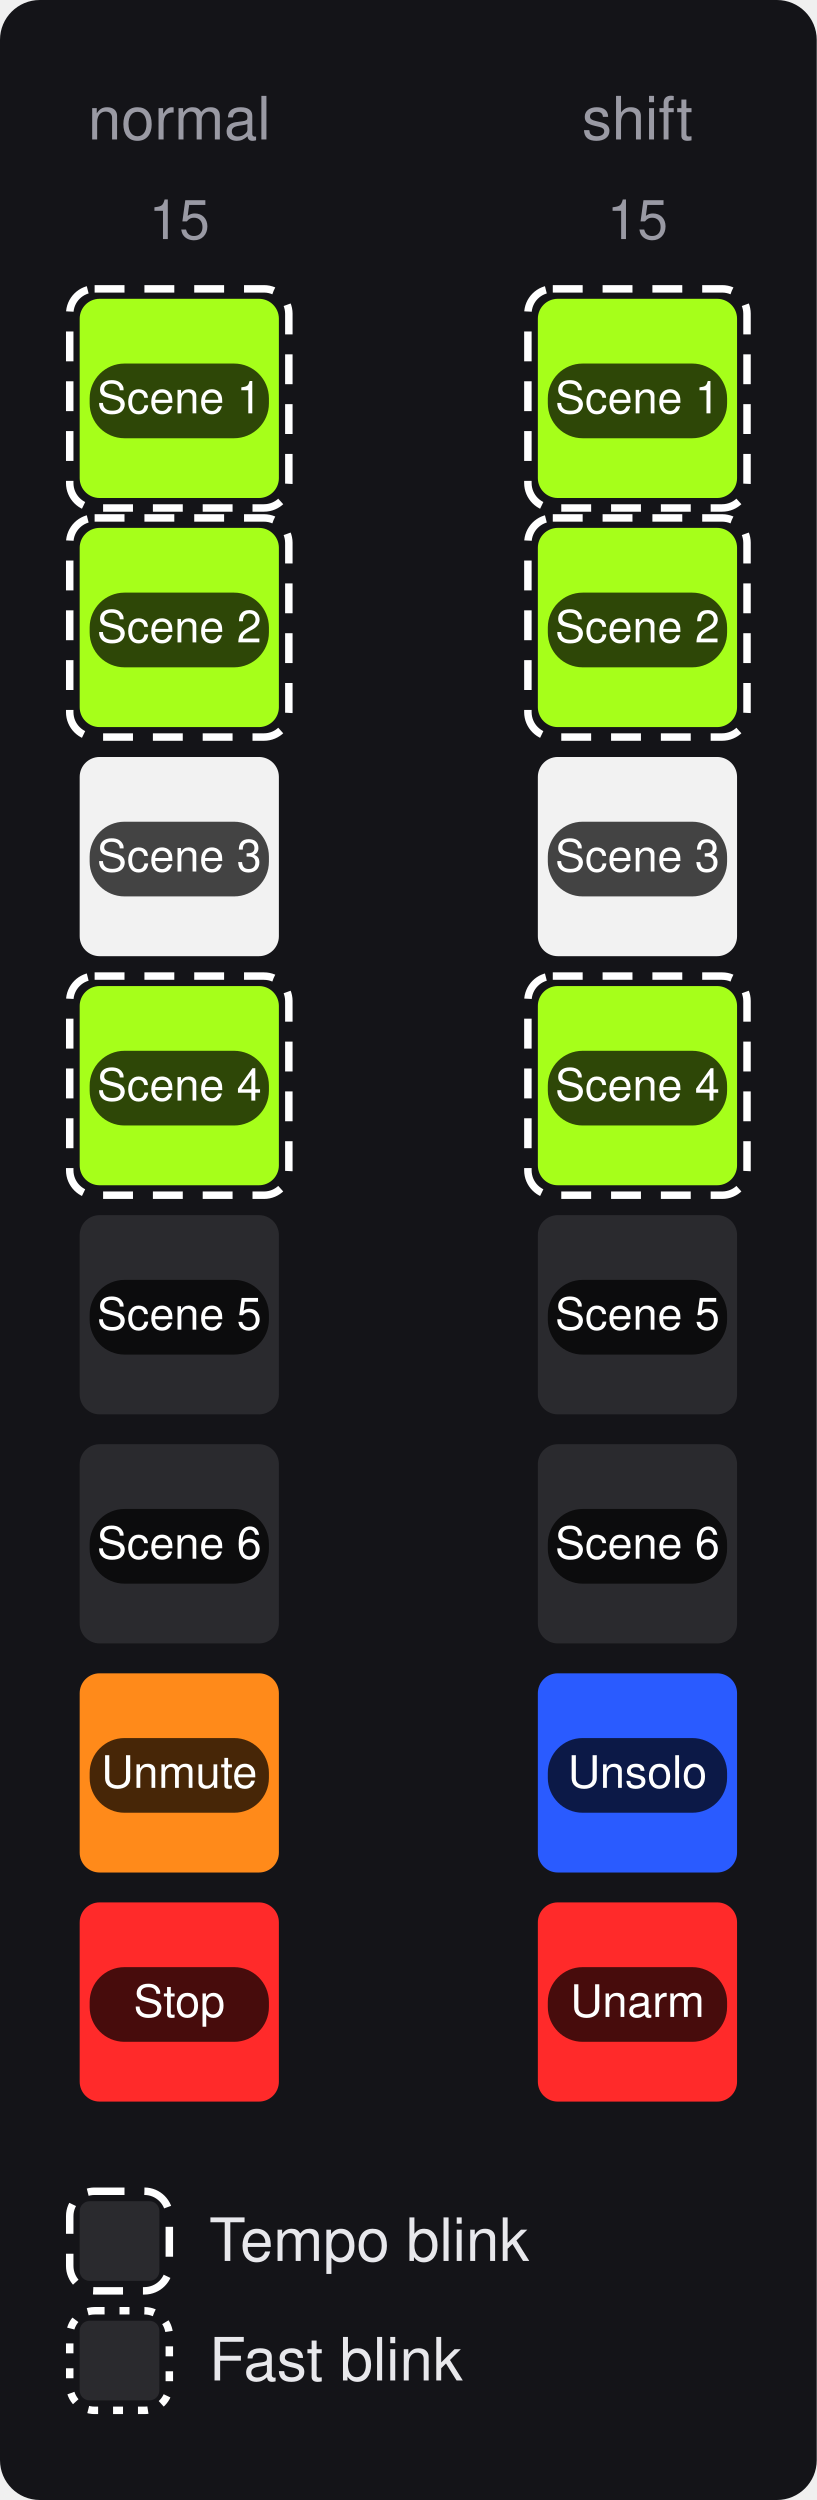
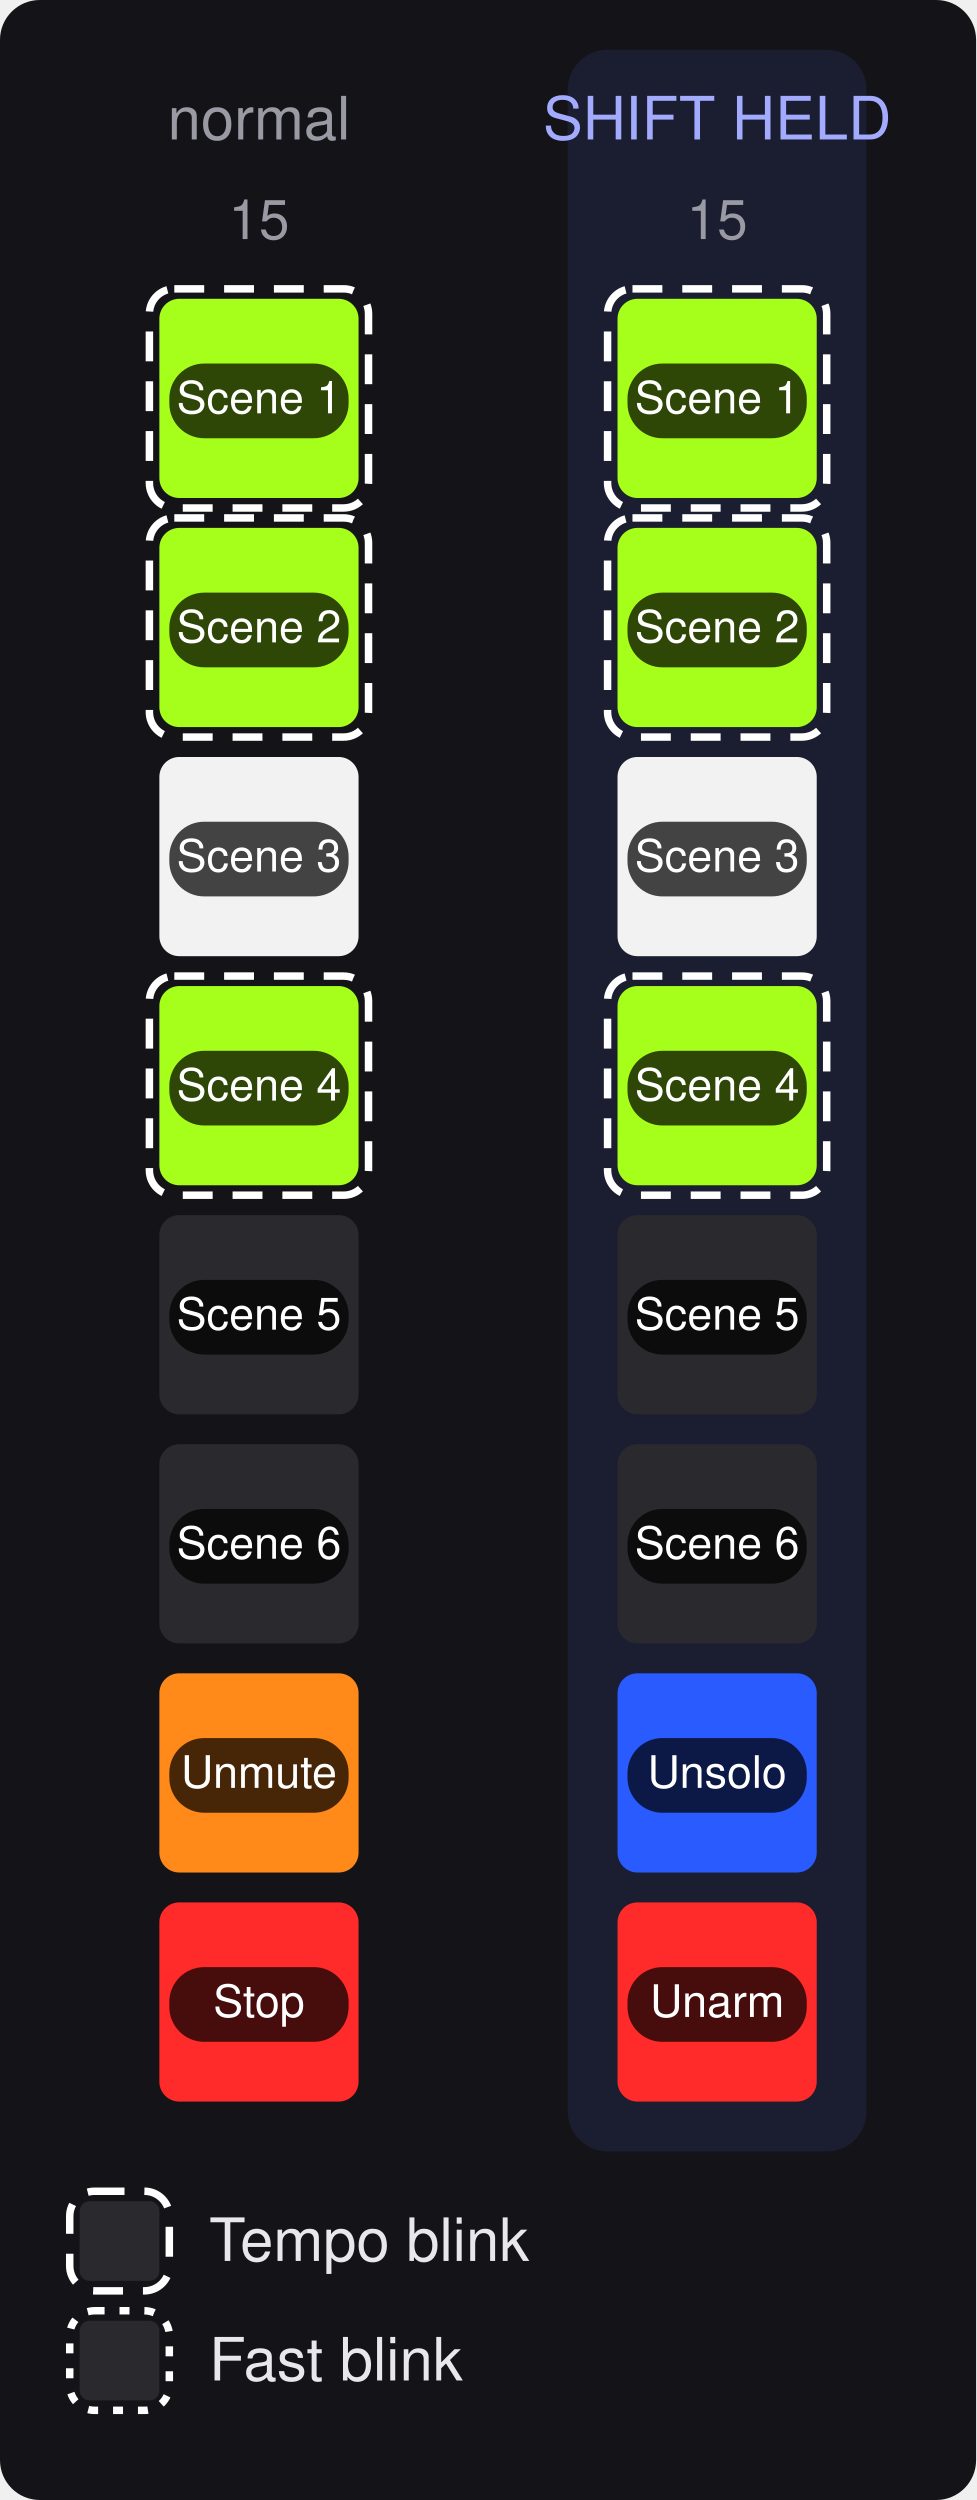
- <svg xmlns="http://www.w3.org/2000/svg" width="164" height="502" viewBox="0 0 164 502" font-family="Helvetica, Arial, sans-serif">
-   <rect x="0" y="0" width="164" height="502" rx="8" fill="#141418" />
-   <text x="36" y="28" font-size="12" fill="#9a9aa4" text-anchor="middle">normal</text>
-   <text x="36" y="48" font-size="11" fill="#9a9aa4" text-anchor="middle">15</text>
-   <rect x="16" y="60" width="40" height="40" rx="4" fill="#a6ff1a" />
-   <rect x="14" y="58" width="44" height="44" rx="5" fill="none" stroke="#ffffff" stroke-width="1.5" stroke-dasharray="6 4" />
-   <rect x="16" y="106" width="40" height="40" rx="4" fill="#a6ff1a" />
-   <rect x="14" y="104" width="44" height="44" rx="5" fill="none" stroke="#ffffff" stroke-width="1.5" stroke-dasharray="6 4" />
-   <rect x="16" y="152" width="40" height="40" rx="4" fill="#f2f2f2" />
-   <rect x="16" y="198" width="40" height="40" rx="4" fill="#a6ff1a" />
-   <rect x="14" y="196" width="44" height="44" rx="5" fill="none" stroke="#ffffff" stroke-width="1.5" stroke-dasharray="6 4" />
-   <rect x="16" y="244" width="40" height="40" rx="4" fill="#2a2a2e" />
-   <rect x="16" y="290" width="40" height="40" rx="4" fill="#2a2a2e" />
-   <rect x="16" y="336" width="40" height="40" rx="4" fill="#ff8a1a" />
-   <rect x="16" y="382" width="40" height="40" rx="4" fill="#ff2a2a" />
-   <rect x="18" y="73" width="36" height="15" rx="7" fill="#000000" fill-opacity="0.72" />
-   <text x="36" y="83" font-size="9" fill="#ffffff" text-anchor="middle">Scene 1</text>
-   <rect x="18" y="119" width="36" height="15" rx="7" fill="#000000" fill-opacity="0.72" />
-   <text x="36" y="129" font-size="9" fill="#ffffff" text-anchor="middle">Scene 2</text>
-   <rect x="18" y="165" width="36" height="15" rx="7" fill="#000000" fill-opacity="0.72" />
-   <text x="36" y="175" font-size="9" fill="#ffffff" text-anchor="middle">Scene 3</text>
-   <rect x="18" y="211" width="36" height="15" rx="7" fill="#000000" fill-opacity="0.72" />
-   <text x="36" y="221" font-size="9" fill="#ffffff" text-anchor="middle">Scene 4</text>
-   <rect x="18" y="257" width="36" height="15" rx="7" fill="#000000" fill-opacity="0.72" />
-   <text x="36" y="267" font-size="9" fill="#ffffff" text-anchor="middle">Scene 5</text>
-   <rect x="18" y="303" width="36" height="15" rx="7" fill="#000000" fill-opacity="0.72" />
-   <text x="36" y="313" font-size="9" fill="#ffffff" text-anchor="middle">Scene 6</text>
-   <rect x="18" y="349" width="36" height="15" rx="7" fill="#000000" fill-opacity="0.72" />
-   <text x="36" y="359" font-size="9" fill="#ffffff" text-anchor="middle">Unmute</text>
-   <rect x="18" y="395" width="36" height="15" rx="7" fill="#000000" fill-opacity="0.72" />
-   <text x="36" y="405" font-size="9" fill="#ffffff" text-anchor="middle">Stop</text>
-   <text x="128" y="28" font-size="12" fill="#9a9aa4" text-anchor="middle">shift</text>
-   <text x="128" y="48" font-size="11" fill="#9a9aa4" text-anchor="middle">15</text>
-   <rect x="108" y="60" width="40" height="40" rx="4" fill="#a6ff1a" />
-   <rect x="106" y="58" width="44" height="44" rx="5" fill="none" stroke="#ffffff" stroke-width="1.5" stroke-dasharray="6 4" />
-   <rect x="108" y="106" width="40" height="40" rx="4" fill="#a6ff1a" />
-   <rect x="106" y="104" width="44" height="44" rx="5" fill="none" stroke="#ffffff" stroke-width="1.5" stroke-dasharray="6 4" />
-   <rect x="108" y="152" width="40" height="40" rx="4" fill="#f2f2f2" />
-   <rect x="108" y="198" width="40" height="40" rx="4" fill="#a6ff1a" />
-   <rect x="106" y="196" width="44" height="44" rx="5" fill="none" stroke="#ffffff" stroke-width="1.5" stroke-dasharray="6 4" />
-   <rect x="108" y="244" width="40" height="40" rx="4" fill="#2a2a2e" />
-   <rect x="108" y="290" width="40" height="40" rx="4" fill="#2a2a2e" />
-   <rect x="108" y="336" width="40" height="40" rx="4" fill="#2a5bff" />
-   <rect x="108" y="382" width="40" height="40" rx="4" fill="#ff2a2a" />
-   <rect x="110" y="73" width="36" height="15" rx="7" fill="#000000" fill-opacity="0.72" />
-   <text x="128" y="83" font-size="9" fill="#ffffff" text-anchor="middle">Scene 1</text>
-   <rect x="110" y="119" width="36" height="15" rx="7" fill="#000000" fill-opacity="0.72" />
-   <text x="128" y="129" font-size="9" fill="#ffffff" text-anchor="middle">Scene 2</text>
-   <rect x="110" y="165" width="36" height="15" rx="7" fill="#000000" fill-opacity="0.72" />
-   <text x="128" y="175" font-size="9" fill="#ffffff" text-anchor="middle">Scene 3</text>
-   <rect x="110" y="211" width="36" height="15" rx="7" fill="#000000" fill-opacity="0.72" />
-   <text x="128" y="221" font-size="9" fill="#ffffff" text-anchor="middle">Scene 4</text>
-   <rect x="110" y="257" width="36" height="15" rx="7" fill="#000000" fill-opacity="0.72" />
-   <text x="128" y="267" font-size="9" fill="#ffffff" text-anchor="middle">Scene 5</text>
-   <rect x="110" y="303" width="36" height="15" rx="7" fill="#000000" fill-opacity="0.72" />
-   <text x="128" y="313" font-size="9" fill="#ffffff" text-anchor="middle">Scene 6</text>
-   <rect x="110" y="349" width="36" height="15" rx="7" fill="#000000" fill-opacity="0.72" />
-   <text x="128" y="359" font-size="9" fill="#ffffff" text-anchor="middle">Unsolo</text>
-   <rect x="110" y="395" width="36" height="15" rx="7" fill="#000000" fill-opacity="0.72" />
-   <text x="128" y="405" font-size="9" fill="#ffffff" text-anchor="middle">Unarm</text>
+ <svg xmlns="http://www.w3.org/2000/svg" width="196" height="502" viewBox="0 0 196 502" font-family="Helvetica, Arial, sans-serif">
+   <rect x="0" y="0" width="196" height="502" rx="8" fill="#141418" />
+   <text x="52" y="28" font-size="12" fill="#9a9aa4" text-anchor="middle">normal</text>
+   <text x="52" y="48" font-size="11" fill="#9a9aa4" text-anchor="middle">15</text>
+   <rect x="32" y="60" width="40" height="40" rx="4" fill="#a6ff1a" />
+   <rect x="30" y="58" width="44" height="44" rx="5" fill="none" stroke="#ffffff" stroke-width="1.5" stroke-dasharray="6 4" />
+   <rect x="32" y="106" width="40" height="40" rx="4" fill="#a6ff1a" />
+   <rect x="30" y="104" width="44" height="44" rx="5" fill="none" stroke="#ffffff" stroke-width="1.5" stroke-dasharray="6 4" />
+   <rect x="32" y="152" width="40" height="40" rx="4" fill="#f2f2f2" />
+   <rect x="32" y="198" width="40" height="40" rx="4" fill="#a6ff1a" />
+   <rect x="30" y="196" width="44" height="44" rx="5" fill="none" stroke="#ffffff" stroke-width="1.5" stroke-dasharray="6 4" />
+   <rect x="32" y="244" width="40" height="40" rx="4" fill="#2a2a2e" />
+   <rect x="32" y="290" width="40" height="40" rx="4" fill="#2a2a2e" />
+   <rect x="32" y="336" width="40" height="40" rx="4" fill="#ff8a1a" />
+   <rect x="32" y="382" width="40" height="40" rx="4" fill="#ff2a2a" />
+   <rect x="34" y="73" width="36" height="15" rx="7" fill="#000000" fill-opacity="0.72" />
+   <text x="52" y="83" font-size="9" fill="#ffffff" text-anchor="middle">Scene 1</text>
+   <rect x="34" y="119" width="36" height="15" rx="7" fill="#000000" fill-opacity="0.72" />
+   <text x="52" y="129" font-size="9" fill="#ffffff" text-anchor="middle">Scene 2</text>
+   <rect x="34" y="165" width="36" height="15" rx="7" fill="#000000" fill-opacity="0.72" />
+   <text x="52" y="175" font-size="9" fill="#ffffff" text-anchor="middle">Scene 3</text>
+   <rect x="34" y="211" width="36" height="15" rx="7" fill="#000000" fill-opacity="0.72" />
+   <text x="52" y="221" font-size="9" fill="#ffffff" text-anchor="middle">Scene 4</text>
+   <rect x="34" y="257" width="36" height="15" rx="7" fill="#000000" fill-opacity="0.72" />
+   <text x="52" y="267" font-size="9" fill="#ffffff" text-anchor="middle">Scene 5</text>
+   <rect x="34" y="303" width="36" height="15" rx="7" fill="#000000" fill-opacity="0.72" />
+   <text x="52" y="313" font-size="9" fill="#ffffff" text-anchor="middle">Scene 6</text>
+   <rect x="34" y="349" width="36" height="15" rx="7" fill="#000000" fill-opacity="0.72" />
+   <text x="52" y="359" font-size="9" fill="#ffffff" text-anchor="middle">Unmute</text>
+   <rect x="34" y="395" width="36" height="15" rx="7" fill="#000000" fill-opacity="0.72" />
+   <text x="52" y="405" font-size="9" fill="#ffffff" text-anchor="middle">Stop</text>
+   <rect x="114" y="10" width="60" height="422" rx="8" fill="#1b1d30" />
+   <text x="144" y="28" font-size="12" fill="#a3abff" text-anchor="middle">SHIFT HELD</text>
+   <text x="144" y="48" font-size="11" fill="#9a9aa4" text-anchor="middle">15</text>
+   <rect x="124" y="60" width="40" height="40" rx="4" fill="#a6ff1a" />
+   <rect x="122" y="58" width="44" height="44" rx="5" fill="none" stroke="#ffffff" stroke-width="1.5" stroke-dasharray="6 4" />
+   <rect x="124" y="106" width="40" height="40" rx="4" fill="#a6ff1a" />
+   <rect x="122" y="104" width="44" height="44" rx="5" fill="none" stroke="#ffffff" stroke-width="1.5" stroke-dasharray="6 4" />
+   <rect x="124" y="152" width="40" height="40" rx="4" fill="#f2f2f2" />
+   <rect x="124" y="198" width="40" height="40" rx="4" fill="#a6ff1a" />
+   <rect x="122" y="196" width="44" height="44" rx="5" fill="none" stroke="#ffffff" stroke-width="1.5" stroke-dasharray="6 4" />
+   <rect x="124" y="244" width="40" height="40" rx="4" fill="#2a2a2e" />
+   <rect x="124" y="290" width="40" height="40" rx="4" fill="#2a2a2e" />
+   <rect x="124" y="336" width="40" height="40" rx="4" fill="#2a5bff" />
+   <rect x="124" y="382" width="40" height="40" rx="4" fill="#ff2a2a" />
+   <rect x="126" y="73" width="36" height="15" rx="7" fill="#000000" fill-opacity="0.72" />
+   <text x="144" y="83" font-size="9" fill="#ffffff" text-anchor="middle">Scene 1</text>
+   <rect x="126" y="119" width="36" height="15" rx="7" fill="#000000" fill-opacity="0.72" />
+   <text x="144" y="129" font-size="9" fill="#ffffff" text-anchor="middle">Scene 2</text>
+   <rect x="126" y="165" width="36" height="15" rx="7" fill="#000000" fill-opacity="0.72" />
+   <text x="144" y="175" font-size="9" fill="#ffffff" text-anchor="middle">Scene 3</text>
+   <rect x="126" y="211" width="36" height="15" rx="7" fill="#000000" fill-opacity="0.72" />
+   <text x="144" y="221" font-size="9" fill="#ffffff" text-anchor="middle">Scene 4</text>
+   <rect x="126" y="257" width="36" height="15" rx="7" fill="#000000" fill-opacity="0.72" />
+   <text x="144" y="267" font-size="9" fill="#ffffff" text-anchor="middle">Scene 5</text>
+   <rect x="126" y="303" width="36" height="15" rx="7" fill="#000000" fill-opacity="0.72" />
+   <text x="144" y="313" font-size="9" fill="#ffffff" text-anchor="middle">Scene 6</text>
+   <rect x="126" y="349" width="36" height="15" rx="7" fill="#000000" fill-opacity="0.72" />
+   <text x="144" y="359" font-size="9" fill="#ffffff" text-anchor="middle">Unsolo</text>
+   <rect x="126" y="395" width="36" height="15" rx="7" fill="#000000" fill-opacity="0.72" />
+   <text x="144" y="405" font-size="9" fill="#ffffff" text-anchor="middle">Unarm</text>
  <rect x="16" y="442" width="16" height="16" rx="2" fill="#2a2a2e" />
  <rect x="14" y="440" width="20" height="20" rx="5" fill="none" stroke="#ffffff" stroke-width="1.5" stroke-dasharray="6 4" />
  <text x="42" y="454" font-size="12" fill="#e8e8ec">Tempo blink</text>
  <rect x="16" y="466" width="16" height="16" rx="2" fill="#2a2a2e" />
  <rect x="14" y="464" width="20" height="20" rx="5" fill="none" stroke="#ffffff" stroke-width="1.5" stroke-dasharray="2 3" />
  <text x="42" y="478" font-size="12" fill="#e8e8ec">Fast blink</text>
</svg>
